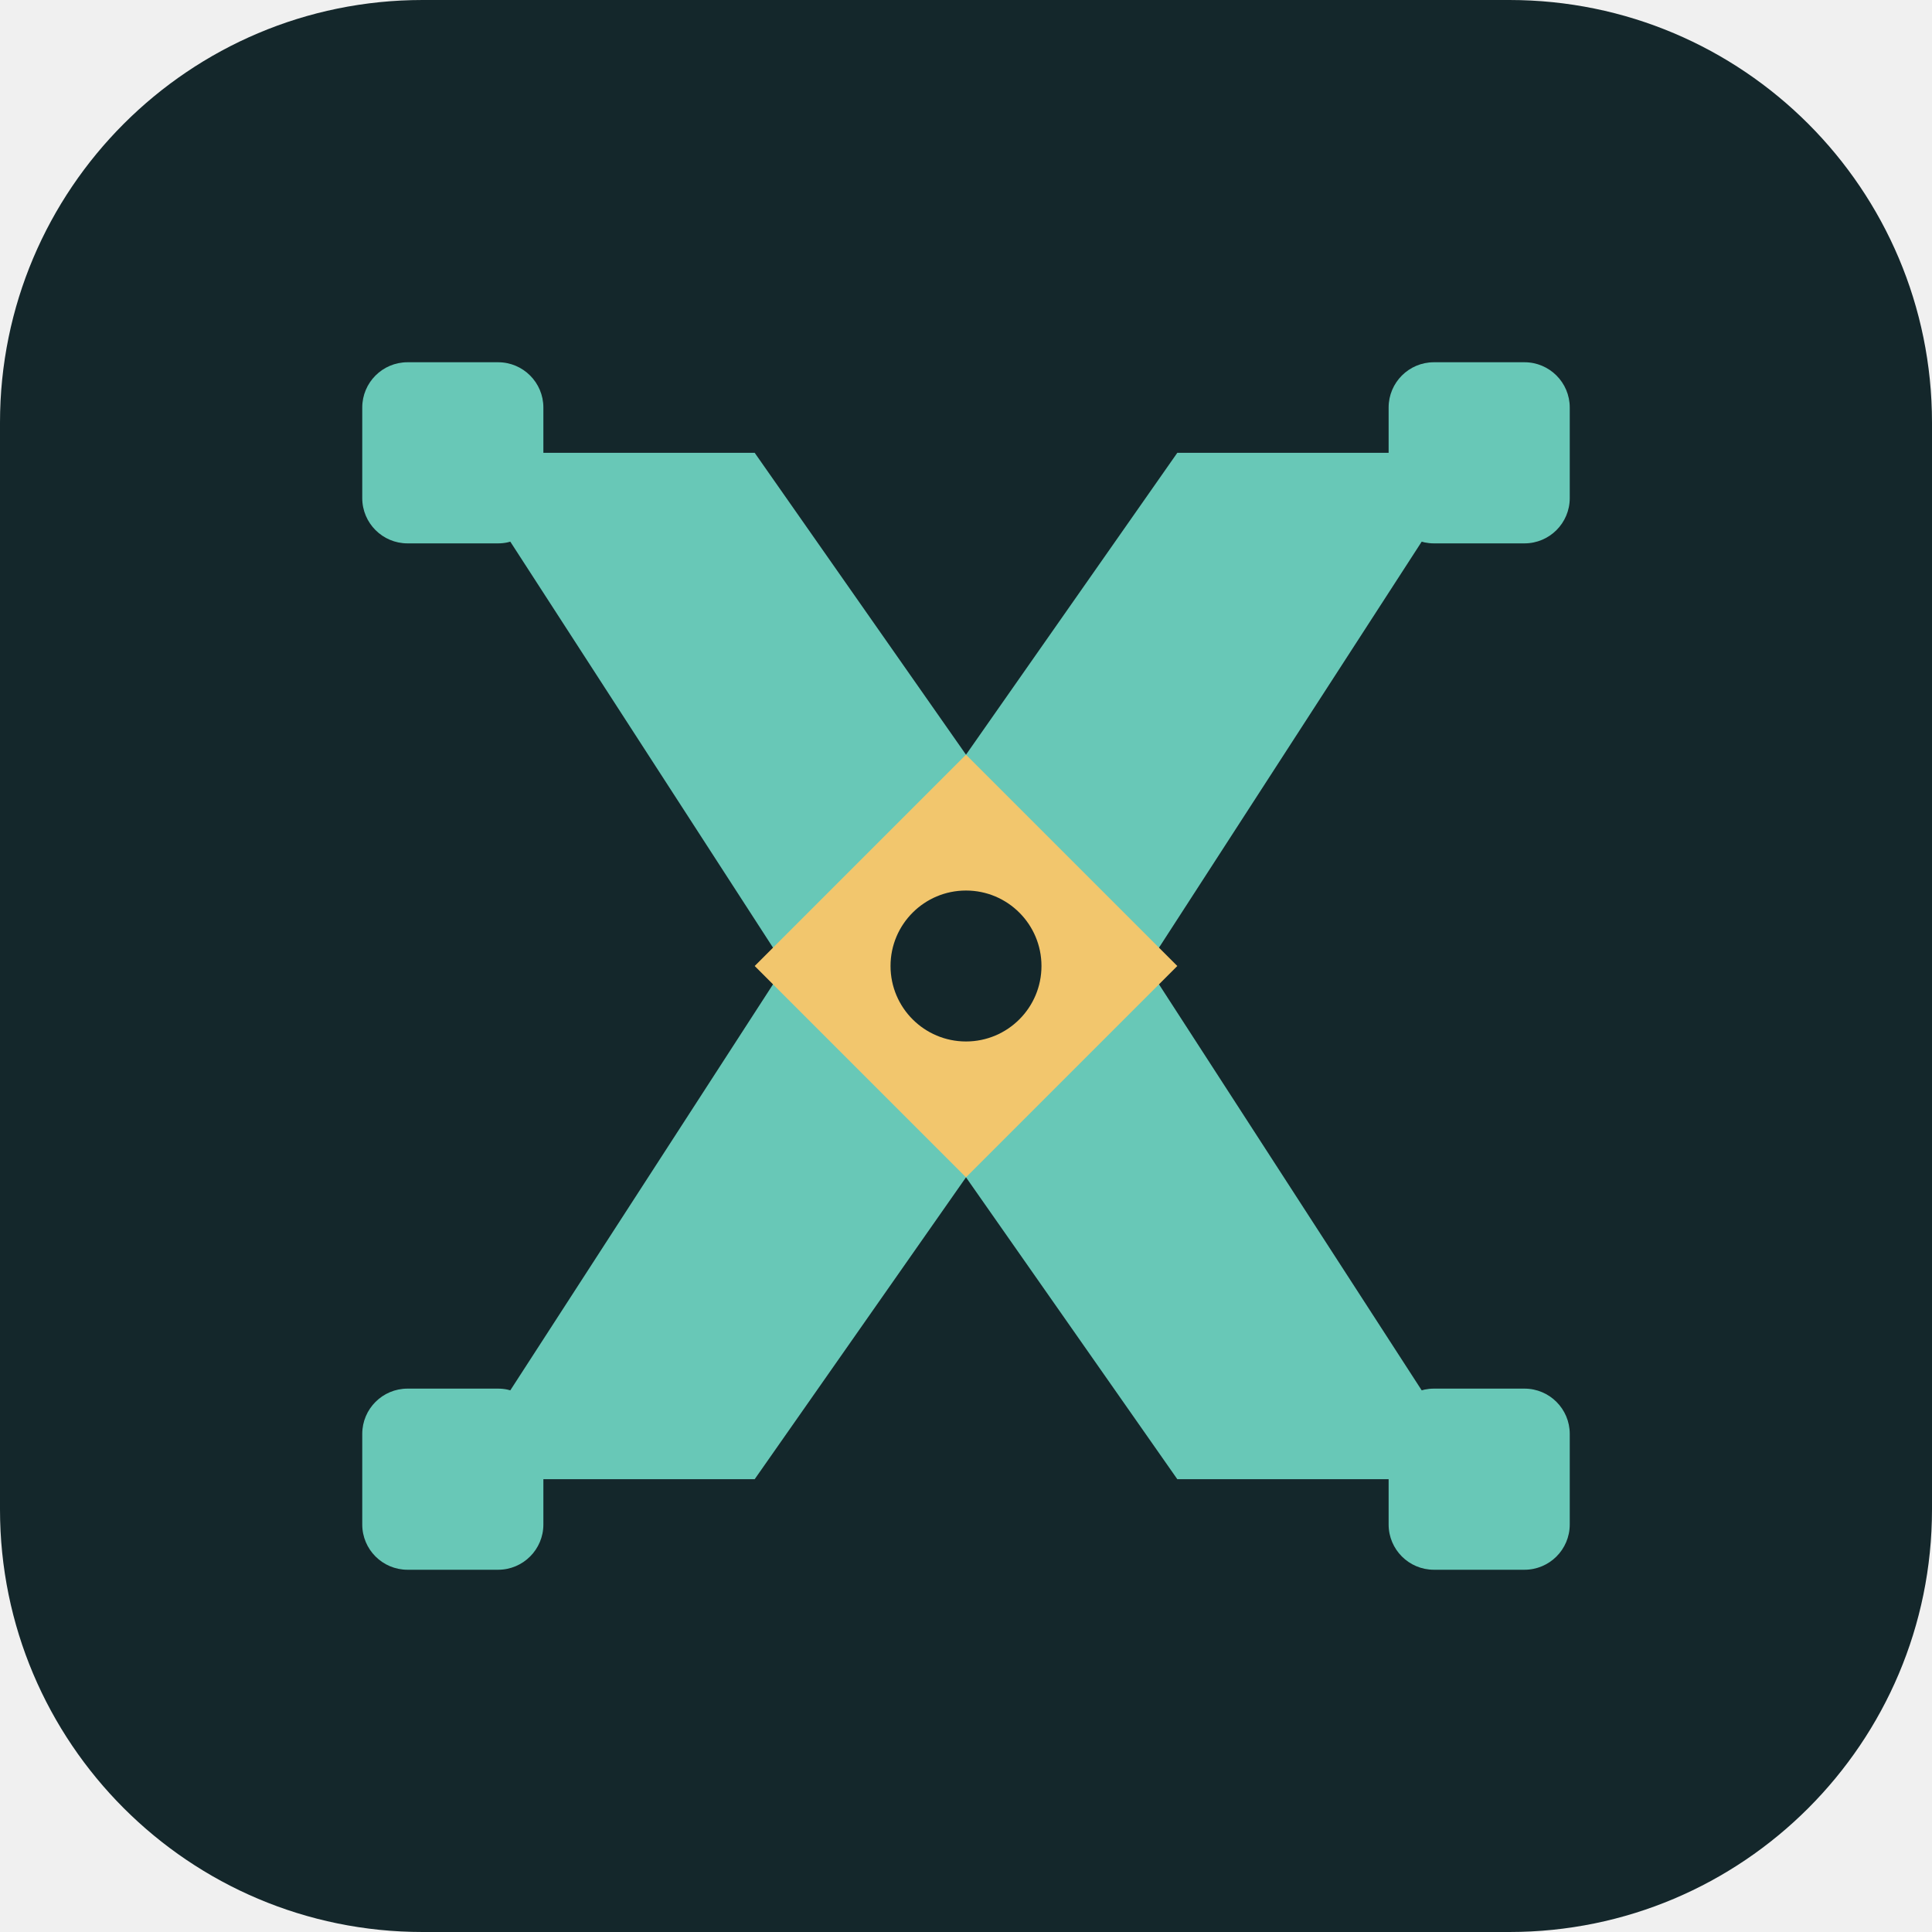
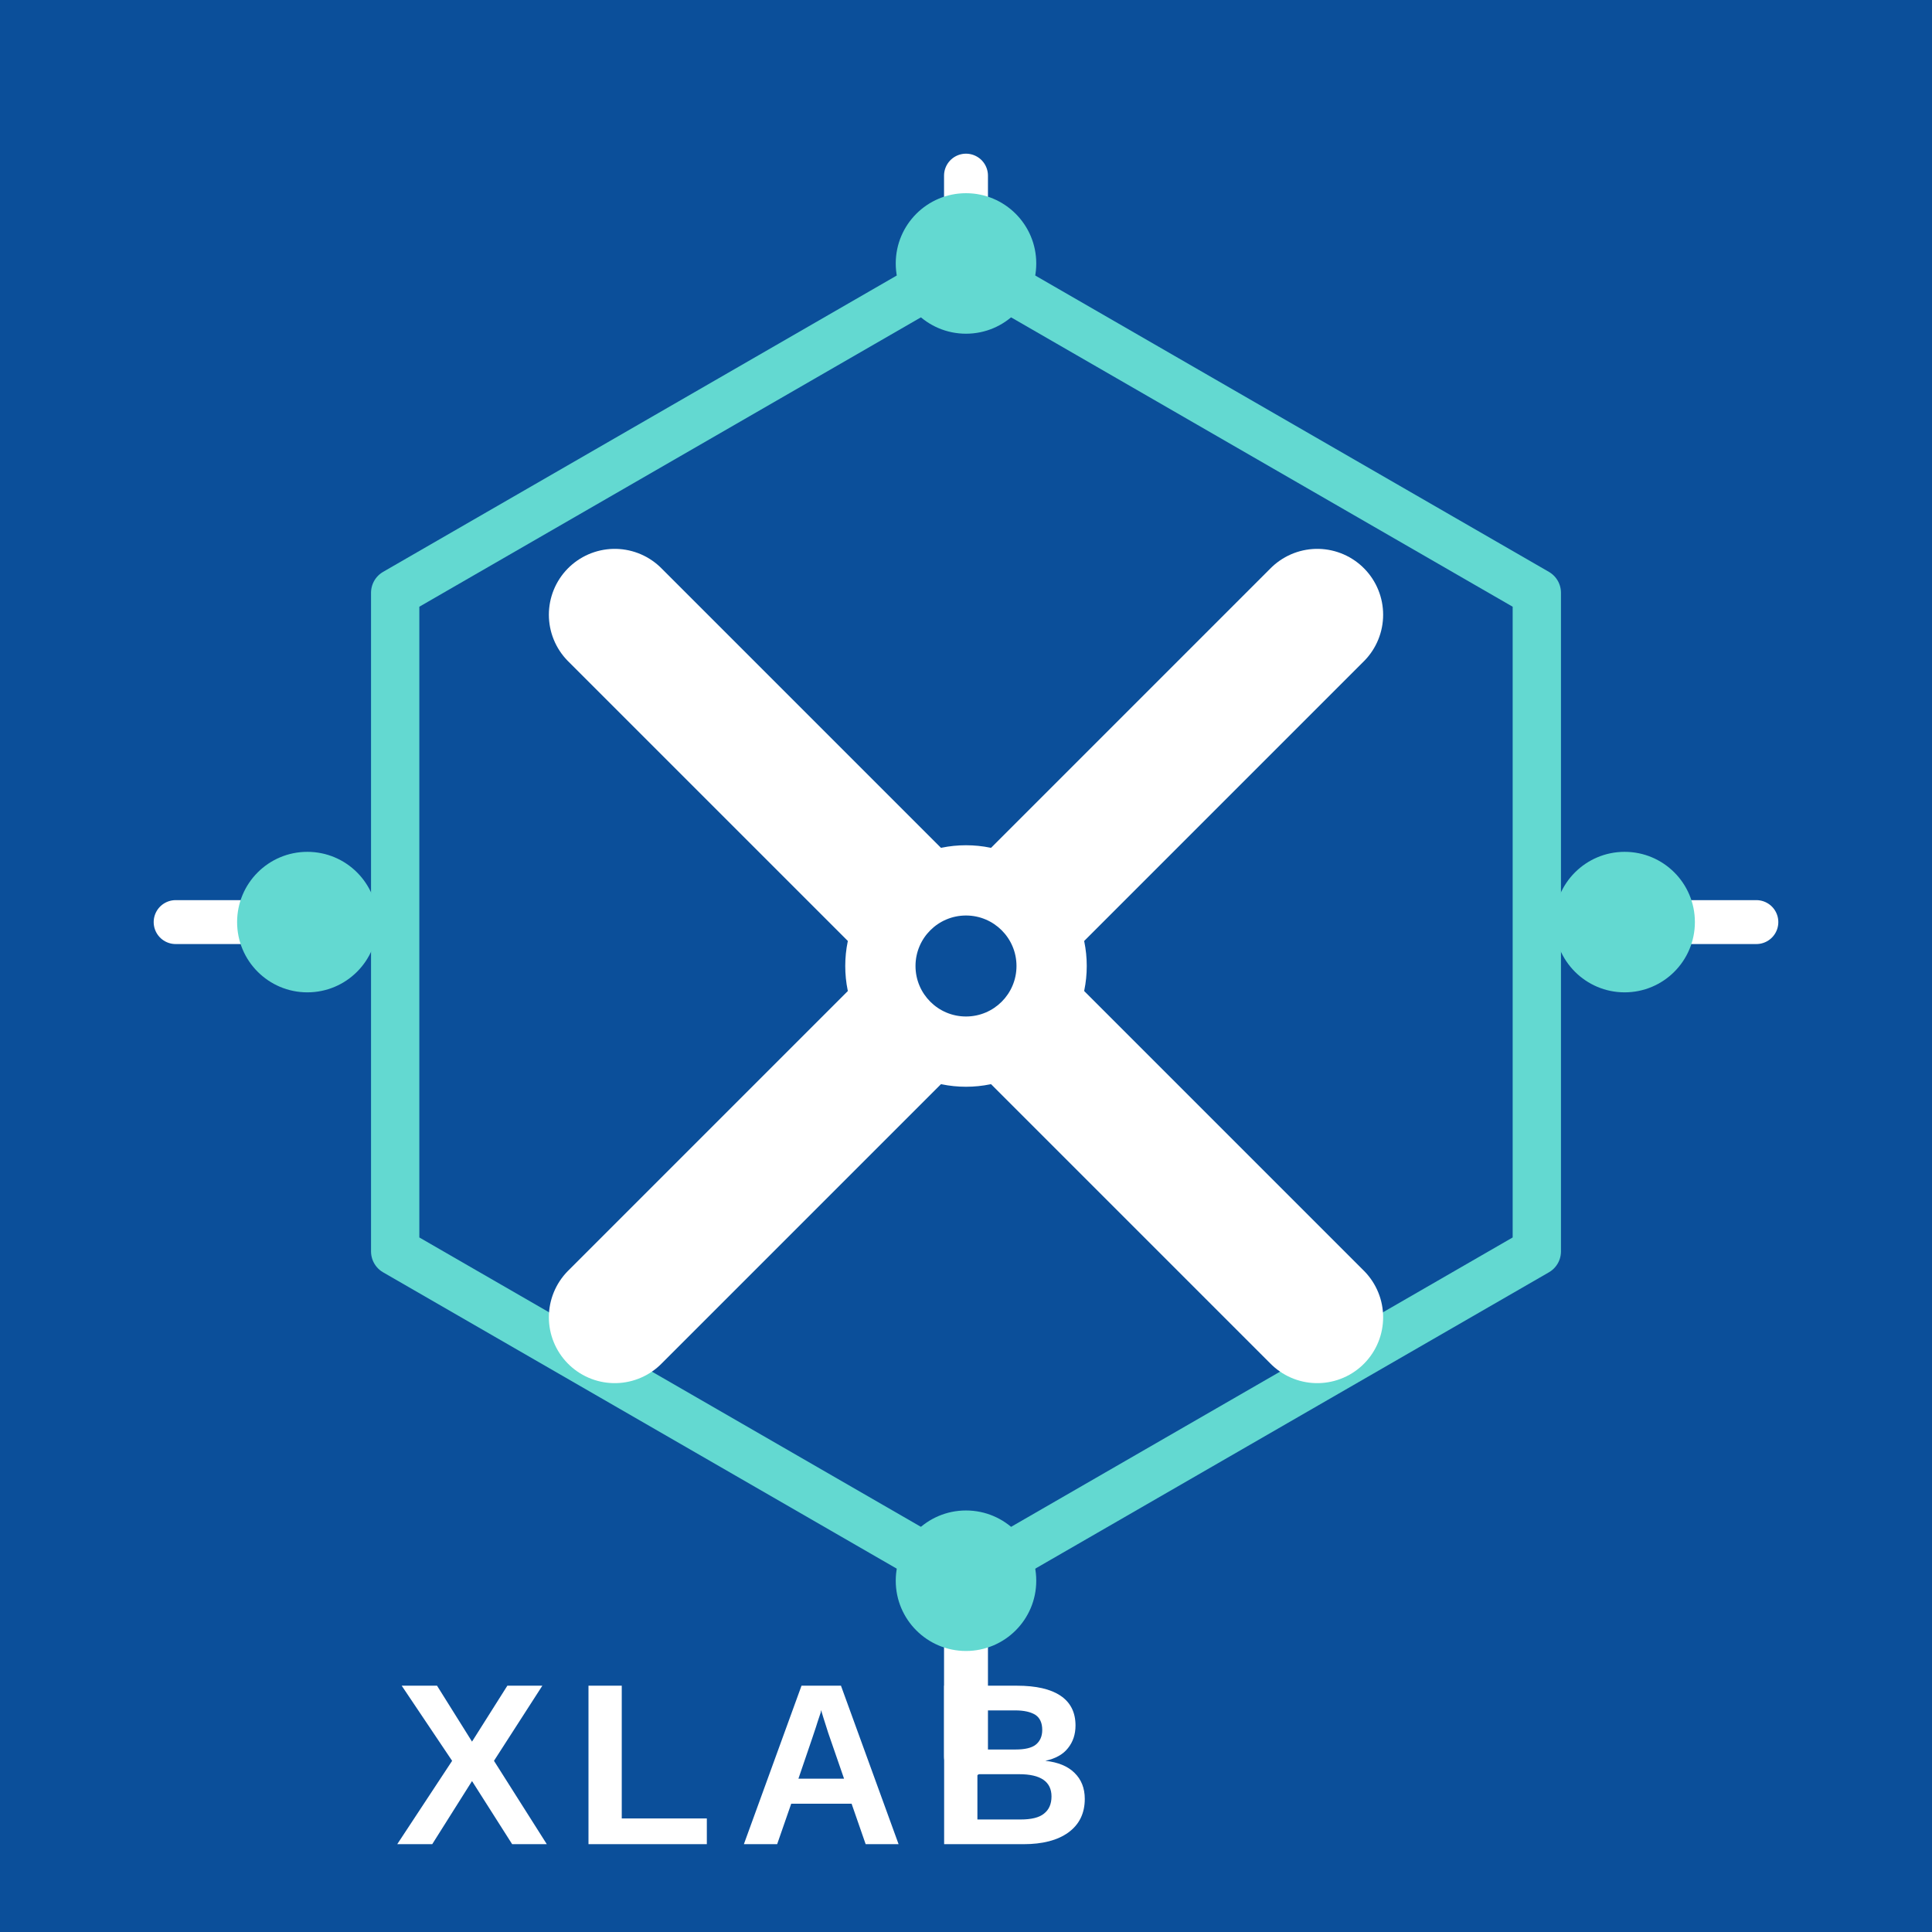
- <svg xmlns="http://www.w3.org/2000/svg" viewBox="0 0 64 64" role="img" aria-labelledby="title desc">
-   <rect width="64" height="64" rx="14" fill="#14272b" />
-   <g fill="#68c8b7">
-     <path d="M15 15h10l7 10 7-10h10L38 32l11 17H39l-7-10-7 10H15l11-17z" />
-     <rect x="12" y="12" width="6" height="6" rx="1.5" />
-     <rect x="46" y="12" width="6" height="6" rx="1.5" />
-     <rect x="12" y="46" width="6" height="6" rx="1.5" />
-     <rect x="46" y="46" width="6" height="6" rx="1.5" />
+ <svg xmlns="http://www.w3.org/2000/svg" viewBox="0 0 88 88" role="img" aria-labelledby="title desc">
+   <rect width="88" height="88" fill="#0b4f9a" />
+   <g fill="none" stroke="#fff" stroke-linecap="round" stroke-linejoin="round">
+     <path d="M44 12 70 27v30L44 72 18 57V27z" stroke="#63d9d1" stroke-width="2.2" />
+     <path d="M28 28 60 60M60 28 28 60" stroke="#fff" stroke-width="6" />
+     <path d="M44 8v6M44 72v8M14 42H8M74 42h6" stroke="#fff" stroke-width="2" />
  </g>
-   <path d="m32 25 7 7-7 7-7-7z" fill="#f2c66d" />
-   <circle cx="32" cy="32" r="2.5" fill="#14272b" />
+   <g fill="#63d9d1">
+     <circle cx="44" cy="12" r="3.2" />
+     <circle cx="44" cy="72" r="3.2" />
+     <circle cx="14" cy="42" r="3.2" />
+     <circle cx="74" cy="42" r="3.2" />
+   </g>
+   <circle cx="44" cy="44" r="5.5" fill="#fff" />
+   <circle cx="44" cy="44" r="2.3" fill="#0b4f9a" />
+   <text x="18" y="84" fill="#fff" font-family="Arial, Helvetica, sans-serif" font-size="10.5" font-weight="700" letter-spacing="1.1">XLAB</text>
</svg>
